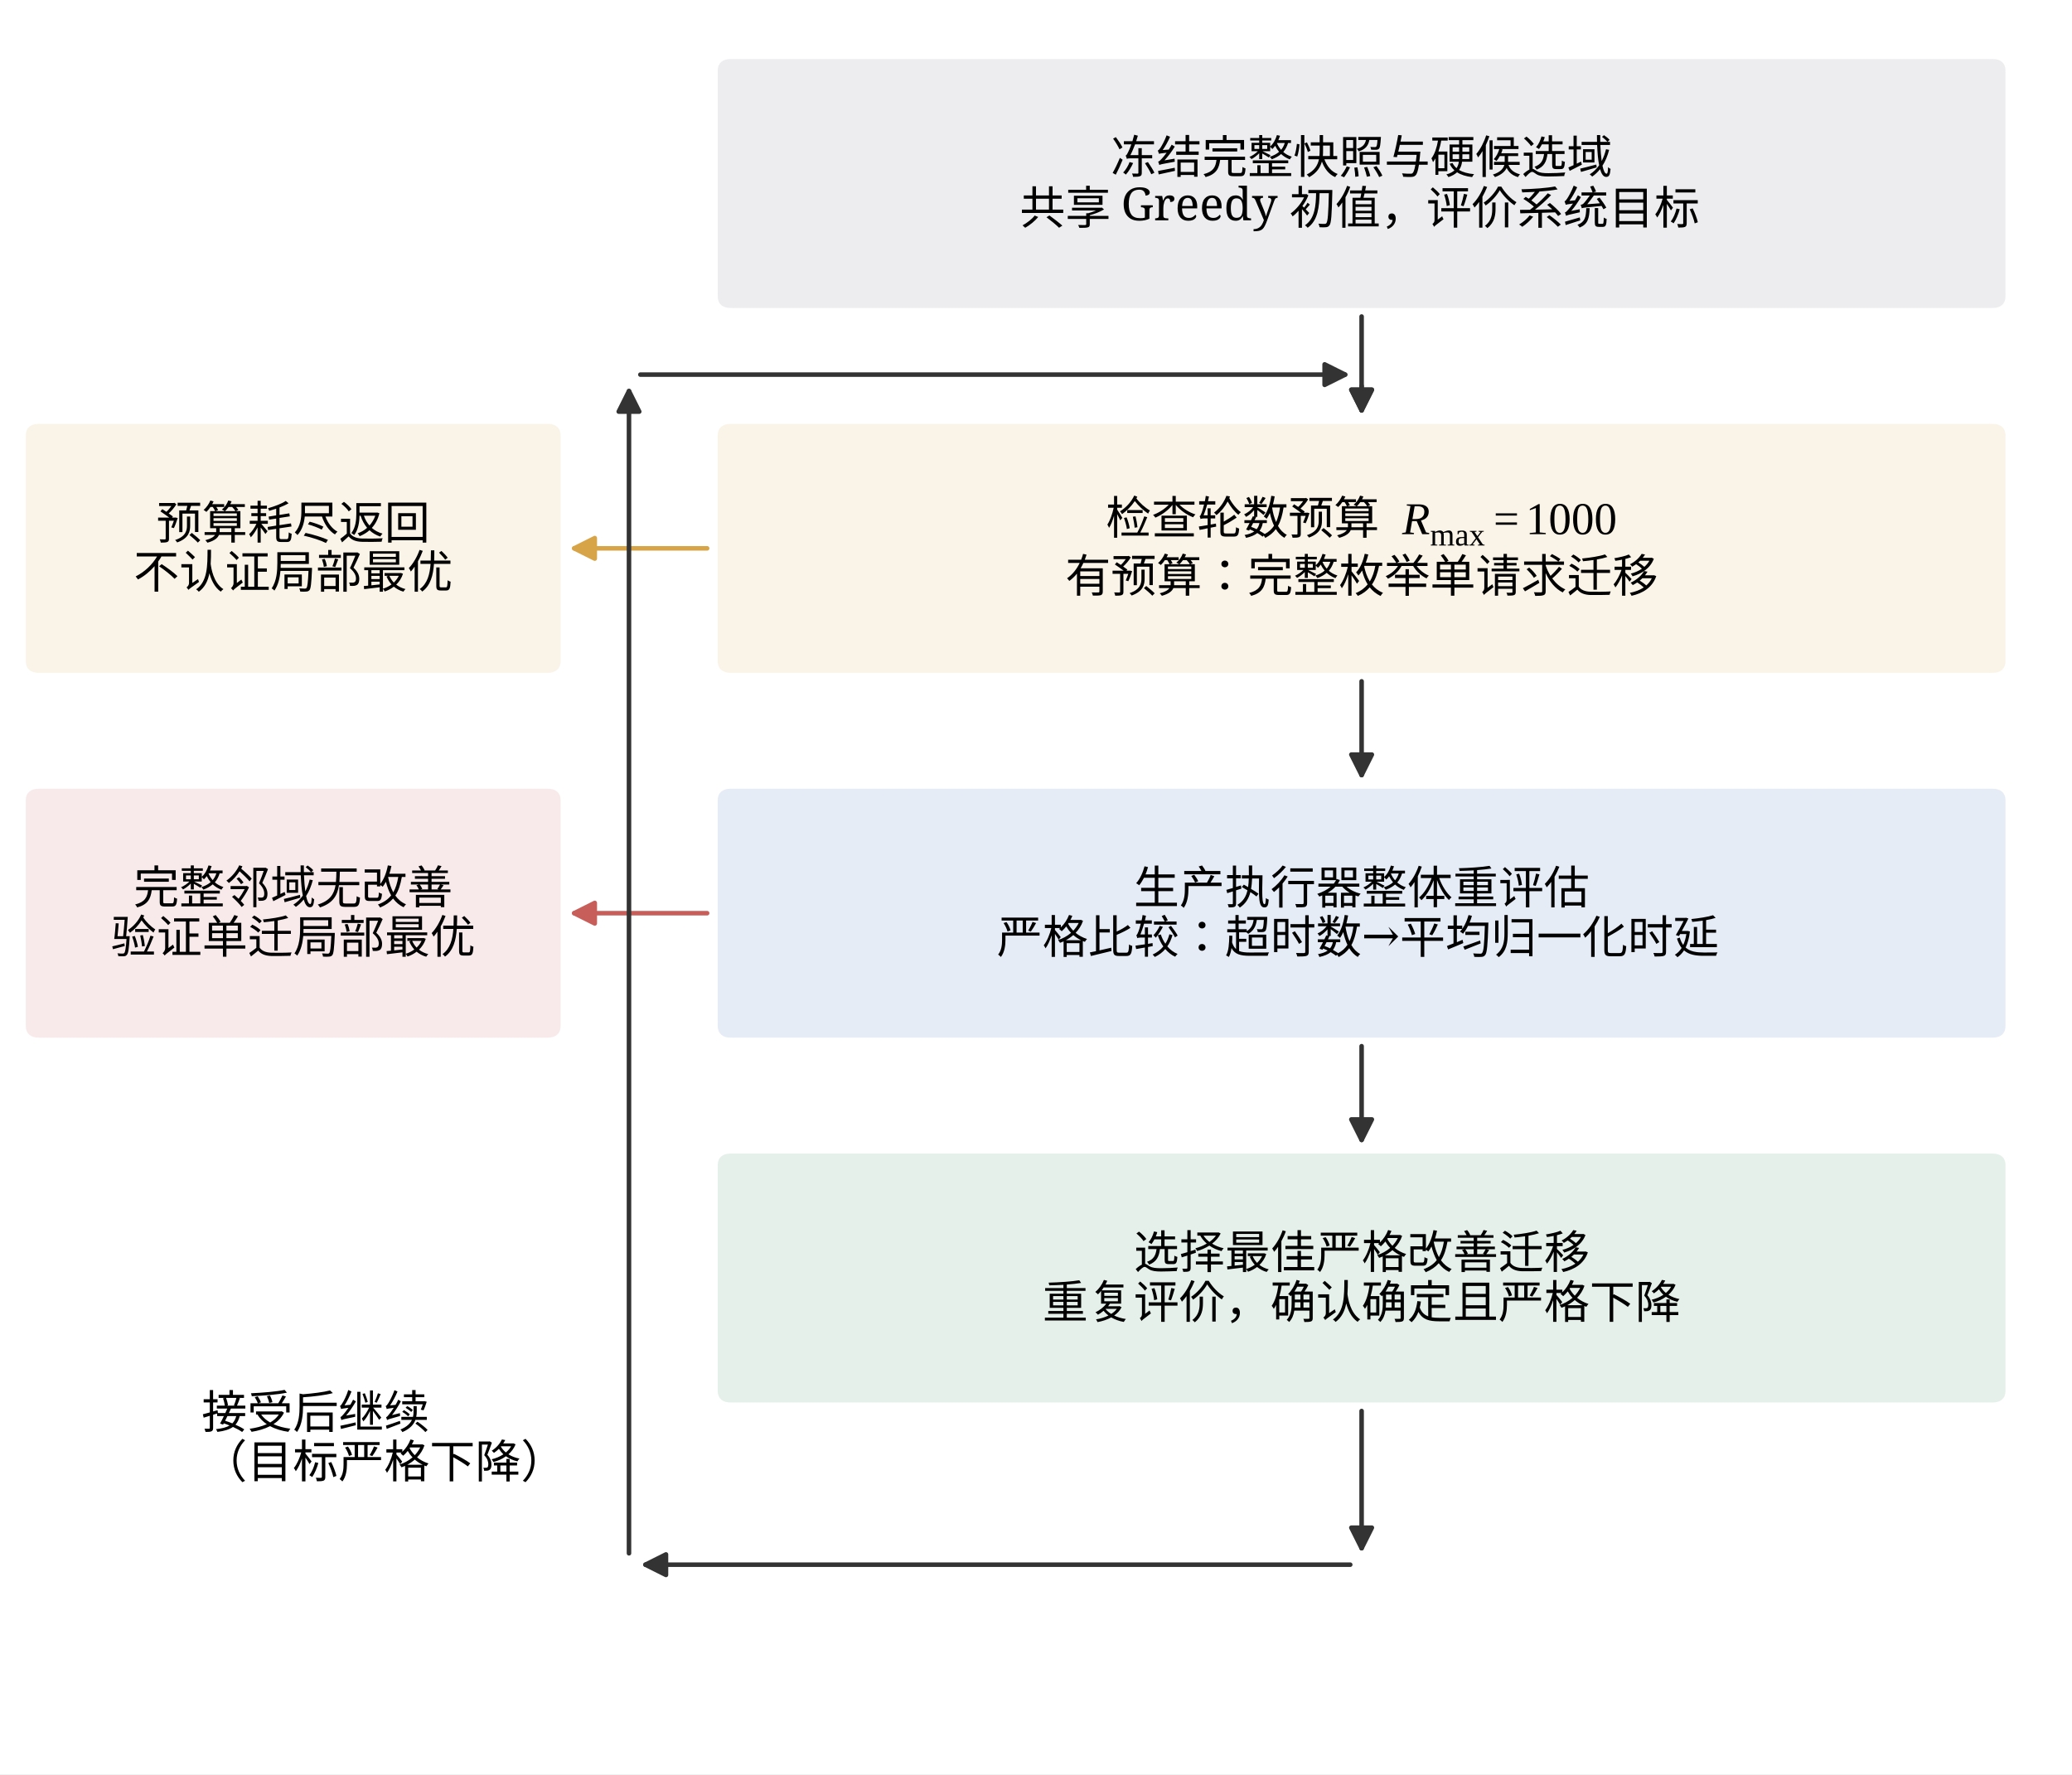
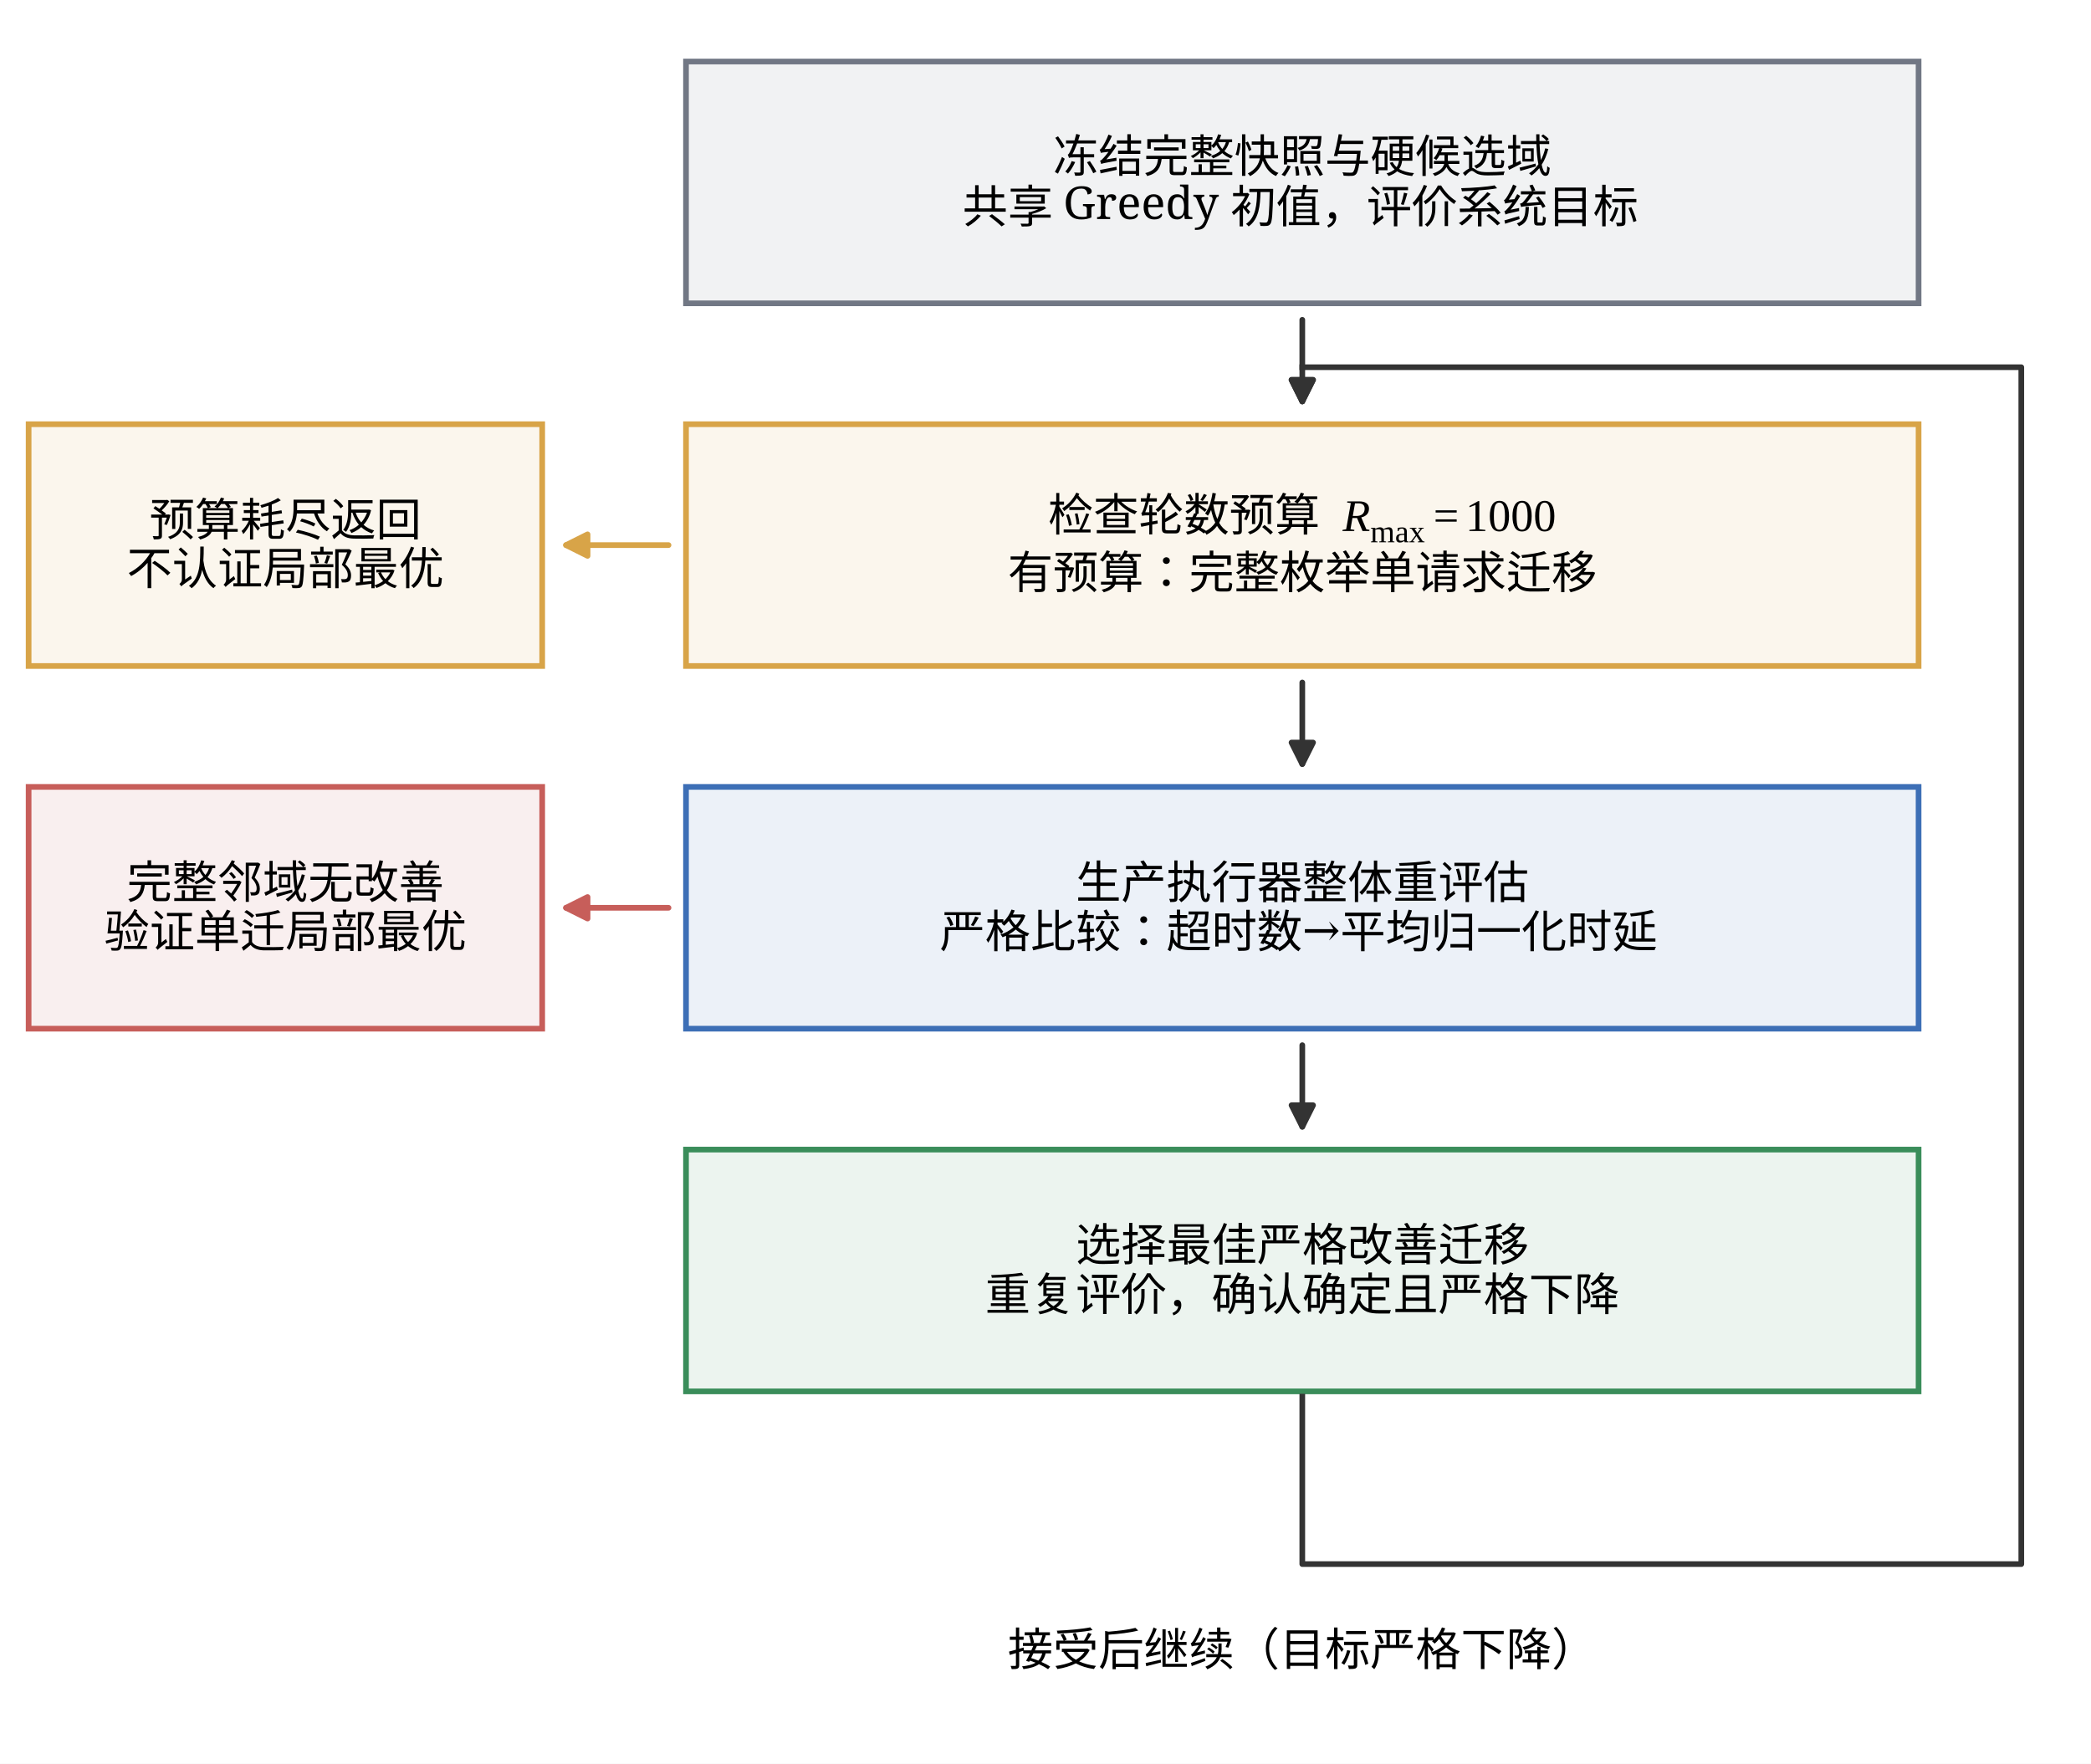
- <svg xmlns="http://www.w3.org/2000/svg" width="363.6pt" height="311.4pt" viewBox="0 0 363.6 311.4" version="1.1">
+ <svg xmlns="http://www.w3.org/2000/svg" width="369.18pt" height="311.4pt" viewBox="0 0 369.18 311.4" version="1.1">
  <defs>
    <style type="text/css">*{stroke-linejoin: round; stroke-linecap: butt}</style>
  </defs>
  <g id="figure_1">
    <g id="patch_1">
-       <path d="M 0 311.4  L 363.6 311.4  L 363.6 0  L 0 0  z " style="fill: #ffffff" />
+       <path d="M 0 311.4  L 369.18 311.4  L 369.18 0  L 0 0  z " style="fill: #ffffff" />
    </g>
    <g id="axes_1">
      <g id="patch_2">
-         <path d="M 128.232 53.552  L 349.646 53.552  Q 351.432 53.552 351.432 52.027  L 351.432 12.388  Q 351.432 10.863 349.646 10.863  L 128.232 10.863  Q 126.446 10.863 126.446 12.388  L 126.446 52.027  Q 126.446 53.552 128.232 53.552  z " clip-path="url(#p168ac4216e)" style="fill: #717784; opacity: 0.13; stroke: #717784; stroke-linejoin: miter" />
+         <path d="M 121.118 53.552  L 338.738 53.552  L 338.738 10.863  L 121.118 10.863  z " clip-path="url(#peeca6ab11e)" style="fill: #717784; fill-opacity: 0.094; stroke: #717784; stroke-linejoin: miter" />
      </g>
      <g id="patch_3">
-         <path d="M 128.232 117.585  L 349.646 117.585  Q 351.432 117.585 351.432 116.06  L 351.432 76.421  Q 351.432 74.896 349.646 74.896  L 128.232 74.896  Q 126.446 74.896 126.446 76.421  L 126.446 116.06  Q 126.446 117.585 128.232 117.585  z " clip-path="url(#p168ac4216e)" style="fill: #d8a448; opacity: 0.13; stroke: #d8a448; stroke-linejoin: miter" />
+         <path d="M 121.118 117.585  L 338.738 117.585  L 338.738 74.896  L 121.118 74.896  z " clip-path="url(#peeca6ab11e)" style="fill: #d8a448; fill-opacity: 0.094; stroke: #d8a448; stroke-linejoin: miter" />
      </g>
      <g id="patch_4">
-         <path d="M 128.232 181.618  L 349.646 181.618  Q 351.432 181.618 351.432 180.094  L 351.432 140.454  Q 351.432 138.929 349.646 138.929  L 128.232 138.929  Q 126.446 138.929 126.446 140.454  L 126.446 180.094  Q 126.446 181.618 128.232 181.618  z " clip-path="url(#p168ac4216e)" style="fill: #3d6fb6; opacity: 0.13; stroke: #3d6fb6; stroke-linejoin: miter" />
+         <path d="M 121.118 181.618  L 338.738 181.618  L 338.738 138.929  L 121.118 138.929  z " clip-path="url(#peeca6ab11e)" style="fill: #3d6fb6; fill-opacity: 0.094; stroke: #3d6fb6; stroke-linejoin: miter" />
      </g>
      <g id="patch_5">
-         <path d="M 128.232 245.651  L 349.646 245.651  Q 351.432 245.651 351.432 244.127  L 351.432 204.487  Q 351.432 202.963 349.646 202.963  L 128.232 202.963  Q 126.446 202.963 126.446 204.487  L 126.446 244.127  Q 126.446 245.651 128.232 245.651  z " clip-path="url(#p168ac4216e)" style="fill: #3a8d5a; opacity: 0.13; stroke: #3a8d5a; stroke-linejoin: miter" />
+         <path d="M 121.118 245.651  L 338.738 245.651  L 338.738 202.963  L 121.118 202.963  z " clip-path="url(#peeca6ab11e)" style="fill: #3a8d5a; fill-opacity: 0.094; stroke: #3a8d5a; stroke-linejoin: miter" />
      </g>
      <g id="patch_6">
-         <path d="M 6.811 117.585  L 96.091 117.585  Q 97.877 117.585 97.877 116.06  L 97.877 76.421  Q 97.877 74.896 96.091 74.896  L 6.811 74.896  Q 5.026 74.896 5.026 76.421  L 5.026 116.06  Q 5.026 117.585 6.811 117.585  z " clip-path="url(#p168ac4216e)" style="fill: #d8a448; opacity: 0.13; stroke: #d8a448; stroke-linejoin: miter" />
+         <path d="M 5.053 117.585  L 95.728 117.585  L 95.728 74.896  L 5.053 74.896  z " clip-path="url(#peeca6ab11e)" style="fill: #d8a448; fill-opacity: 0.094; stroke: #d8a448; stroke-linejoin: miter" />
      </g>
      <g id="patch_7">
-         <path d="M 6.811 181.618  L 96.091 181.618  Q 97.877 181.618 97.877 180.094  L 97.877 140.454  Q 97.877 138.929 96.091 138.929  L 6.811 138.929  Q 5.026 138.929 5.026 140.454  L 5.026 180.094  Q 5.026 181.618 6.811 181.618  z " clip-path="url(#p168ac4216e)" style="fill: #c75e5a; opacity: 0.13; stroke: #c75e5a; stroke-linejoin: miter" />
+         <path d="M 5.053 181.618  L 95.728 181.618  L 95.728 138.929  L 5.053 138.929  z " clip-path="url(#peeca6ab11e)" style="fill: #c75e5a; fill-opacity: 0.094; stroke: #c75e5a; stroke-linejoin: miter" />
      </g>
      <g id="patch_8">
-         <path d="M 238.939 55.55  Q 238.939 64.224 238.939 72.004  " clip-path="url(#p168ac4216e)" style="fill: none; stroke: #333333; stroke-width: 0.8; stroke-linecap: round" />
-         <path d="M 240.739 68.404  L 238.939 72.004  L 237.139 68.404  z " clip-path="url(#p168ac4216e)" style="fill: #333333; stroke: #333333; stroke-width: 0.8; stroke-linecap: round" />
+         <path d="M 229.928 56.463  Q 229.928 64.223 229.928 70.866  " clip-path="url(#peeca6ab11e)" style="fill: none; stroke: #333333; stroke-linecap: round" />
+         <path d="M 231.827 67.066  L 229.928 70.866  L 228.028 67.066  z " clip-path="url(#peeca6ab11e)" style="fill: #333333; stroke: #333333; stroke-linecap: round" />
      </g>
      <g id="patch_9">
-         <path d="M 238.939 119.583  Q 238.939 128.257 238.939 136.037  " clip-path="url(#p168ac4216e)" style="fill: none; stroke: #333333; stroke-width: 0.8; stroke-linecap: round" />
-         <path d="M 240.739 132.437  L 238.939 136.037  L 237.139 132.437  z " clip-path="url(#p168ac4216e)" style="fill: #333333; stroke: #333333; stroke-width: 0.8; stroke-linecap: round" />
+         <path d="M 229.928 120.496  Q 229.928 128.257 229.928 134.899  " clip-path="url(#peeca6ab11e)" style="fill: none; stroke: #333333; stroke-linecap: round" />
+         <path d="M 231.827 131.099  L 229.928 134.899  L 228.028 131.099  z " clip-path="url(#peeca6ab11e)" style="fill: #333333; stroke: #333333; stroke-linecap: round" />
      </g>
      <g id="patch_10">
-         <path d="M 238.939 183.617  Q 238.939 192.291 238.939 200.07  " clip-path="url(#p168ac4216e)" style="fill: none; stroke: #333333; stroke-width: 0.8; stroke-linecap: round" />
-         <path d="M 240.739 196.47  L 238.939 200.07  L 237.139 196.47  z " clip-path="url(#p168ac4216e)" style="fill: #333333; stroke: #333333; stroke-width: 0.8; stroke-linecap: round" />
+         <path d="M 229.928 184.529  Q 229.928 192.29 229.928 198.932  " clip-path="url(#peeca6ab11e)" style="fill: none; stroke: #333333; stroke-linecap: round" />
+         <path d="M 231.827 195.132  L 229.928 198.932  L 228.028 195.132  z " clip-path="url(#peeca6ab11e)" style="fill: #333333; stroke: #333333; stroke-linecap: round" />
      </g>
      <g id="patch_11">
-         <path d="M 124.088 96.241  Q 111.982 96.241 100.771 96.241  " clip-path="url(#p168ac4216e)" style="fill: none; stroke: #d8a448; stroke-width: 0.8; stroke-linecap: round" />
-         <path d="M 104.371 98.041  L 100.771 96.241  L 104.371 94.441  z " clip-path="url(#p168ac4216e)" style="fill: #d8a448; stroke: #d8a448; stroke-width: 0.8; stroke-linecap: round" />
+         <path d="M 118.032 96.241  Q 108.425 96.241 99.936 96.241  " clip-path="url(#peeca6ab11e)" style="fill: none; stroke: #d8a448; stroke-linecap: round" />
+         <path d="M 103.737 98.141  L 99.936 96.241  L 103.737 94.341  z " clip-path="url(#peeca6ab11e)" style="fill: #d8a448; stroke: #d8a448; stroke-linecap: round" />
      </g>
      <g id="patch_12">
-         <path d="M 124.088 160.274  Q 111.982 160.274 100.771 160.274  " clip-path="url(#p168ac4216e)" style="fill: none; stroke: #c75e5a; stroke-width: 0.8; stroke-linecap: round" />
-         <path d="M 104.371 162.074  L 100.771 160.274  L 104.371 158.474  z " clip-path="url(#p168ac4216e)" style="fill: #c75e5a; stroke: #c75e5a; stroke-width: 0.8; stroke-linecap: round" />
+         <path d="M 118.032 160.274  Q 108.425 160.274 99.936 160.274  " clip-path="url(#peeca6ab11e)" style="fill: none; stroke: #c75e5a; stroke-linecap: round" />
+         <path d="M 103.737 162.174  L 99.936 160.274  L 103.737 158.374  z " clip-path="url(#peeca6ab11e)" style="fill: #c75e5a; stroke: #c75e5a; stroke-linecap: round" />
      </g>
      <g id="patch_13">
-         <path d="M 238.939 247.649  Q 238.939 260.135 238.939 271.726  " clip-path="url(#p168ac4216e)" style="fill: none; stroke: #333333; stroke-width: 0.8; stroke-linecap: round" />
-         <path d="M 240.739 268.126  L 238.939 271.726  L 237.139 268.126  z " clip-path="url(#p168ac4216e)" style="fill: #333333; stroke: #333333; stroke-width: 0.8; stroke-linecap: round" />
+         <path d="M 229.928 66.83  Q 229.928 69.406 229.928 70.863  " clip-path="url(#peeca6ab11e)" style="fill: none; stroke: #333333; stroke-linecap: round" />
+         <path d="M 231.827 67.063  L 229.928 70.863  L 228.028 67.063  z " clip-path="url(#peeca6ab11e)" style="fill: #333333; stroke: #333333; stroke-linecap: round" />
      </g>
-       <g id="patch_14">
-         <path d="M 236.942 274.619  Q 174.658 274.619 113.267 274.619  " clip-path="url(#p168ac4216e)" style="fill: none; stroke: #333333; stroke-width: 0.8; stroke-linecap: round" />
-         <path d="M 116.867 276.419  L 113.267 274.619  L 116.867 272.819  z " clip-path="url(#p168ac4216e)" style="fill: #333333; stroke: #333333; stroke-width: 0.8; stroke-linecap: round" />
-       </g>
-       <g id="patch_15">
-         <path d="M 110.376 272.62  Q 110.376 170.184 110.376 68.641  " clip-path="url(#p168ac4216e)" style="fill: none; stroke: #333333; stroke-width: 0.8; stroke-linecap: round" />
-         <path d="M 108.576 72.241  L 110.376 68.641  L 112.176 72.241  z " clip-path="url(#p168ac4216e)" style="fill: #333333; stroke: #333333; stroke-width: 0.8; stroke-linecap: round" />
-       </g>
-       <g id="patch_16">
-         <path d="M 112.373 65.749  Q 174.658 65.749 236.048 65.749  " clip-path="url(#p168ac4216e)" style="fill: none; stroke: #333333; stroke-width: 0.8; stroke-linecap: round" />
-         <path d="M 232.448 63.949  L 236.048 65.749  L 232.448 67.549  z " clip-path="url(#p168ac4216e)" style="fill: #333333; stroke: #333333; stroke-width: 0.8; stroke-linecap: round" />
-       </g>
-       <g id="patch_17">
-         <path d="M 238.939 67.745  Q 238.939 70.32 238.939 72.001  " clip-path="url(#p168ac4216e)" style="fill: none; stroke: #333333; stroke-width: 0.8; stroke-linecap: round" />
-         <path d="M 240.739 68.401  L 238.939 72.001  L 237.139 68.401  z " clip-path="url(#p168ac4216e)" style="fill: #333333; stroke: #333333; stroke-width: 0.8; stroke-linecap: round" />
+       <g id="line2d_1">
+         <path d="M 229.928 246.566  L 229.928 276.143  L 356.873 276.143  L 356.873 64.834  L 229.928 64.834  " clip-path="url(#peeca6ab11e)" style="fill: none; stroke: #333333; stroke-linecap: square" />
      </g>
      <g id="text_1">
-         <text style="font-size: 8px; font-family: 'SimSun', serif" transform="translate(194.9392 30.42615)">冻结完整快照与硬候选域</text>
-         <text style="font-size: 8px; font-family: 'SimSun', serif" transform="translate(178.9392 39.3324)">共享 Greedy 初值，评价系统目标</text>
+         <text style="font-size: 8px; font-family: 'SimSun', serif" transform="translate(185.9275 30.42615)">冻结完整快照与硬候选域</text>
+         <text style="font-size: 8px; font-family: 'SimSun', serif" transform="translate(169.9275 39.3324)">共享 Greedy 初值，评价系统目标</text>
      </g>
      <g id="text_2">
-         <g transform="translate(194.0592 94.16123)">
+         <g transform="translate(185.0475 94.16123)">
          <text>
            <tspan x="0" y="-0.406" style="font-size: 8px; font-family: 'SimSun'">检</tspan>
            <tspan x="8" y="-0.406" style="font-size: 8px; font-family: 'SimSun'">查</tspan>
            <tspan x="16" y="-0.406" style="font-size: 8px; font-family: 'SimSun'">轮</tspan>
            <tspan x="24" y="-0.406" style="font-size: 8px; font-family: 'SimSun'">数</tspan>
            <tspan x="32" y="-0.406" style="font-size: 8px; font-family: 'SimSun'">预</tspan>
            <tspan x="40" y="-0.406" style="font-size: 8px; font-family: 'SimSun'">算</tspan>
            <tspan x="48" y="-0.406" style="font-size: 8px; font-family: 'SimSun'"> </tspan>
            <tspan x="52" y="-0.406" style="font-style: italic; font-size: 8px; font-family: 'Times New Roman'">R</tspan>
            <tspan x="56.887" y="1.576" style="font-size: 5.6px; font-family: 'Times New Roman'">m</tspan>
            <tspan x="61.243" y="1.576" style="font-size: 5.6px; font-family: 'Times New Roman'">a</tspan>
            <tspan x="63.728" y="1.576" style="font-size: 5.6px; font-family: 'Times New Roman'">x</tspan>
            <tspan x="68.014" y="-0.406" style="font-size: 8px; font-family: 'Times New Roman'">=</tspan>
            <tspan x="73.681" y="-0.406" style="font-size: 8px; font-family: 'Times New Roman'">1</tspan>
            <tspan x="77.681" y="-0.406" style="font-size: 8px; font-family: 'Times New Roman'">0</tspan>
            <tspan x="81.681" y="-0.406" style="font-size: 8px; font-family: 'Times New Roman'">0</tspan>
            <tspan x="85.681" y="-0.406" style="font-size: 8px; font-family: 'Times New Roman'">0</tspan>
          </text>
        </g>
-         <text style="font-size: 8px; font-family: 'SimSun', serif" transform="translate(186.9392 103.9287)">有预算：完整枚举单请求迁移</text>
+         <text style="font-size: 8px; font-family: 'SimSun', serif" transform="translate(177.9275 103.9287)">有预算：完整枚举单请求迁移</text>
      </g>
      <g id="text_3">
-         <text style="font-size: 8px; font-family: 'SimSun', serif" transform="translate(198.9392 158.6363)">生产执行器整体重评估</text>
-         <text style="font-size: 8px; font-family: 'SimSun', serif" transform="translate(174.9392 167.3176)">严格比较：超时数→平均归一化时延</text>
+         <text style="font-size: 8px; font-family: 'SimSun', serif" transform="translate(189.9275 158.6363)">生产执行器整体重评估</text>
+         <text style="font-size: 8px; font-family: 'SimSun', serif" transform="translate(165.9275 167.3176)">严格比较：超时数→平均归一化时延</text>
      </g>
      <g id="text_4">
-         <text style="font-size: 8px; font-family: 'SimSun', serif" transform="translate(198.9392 222.6164)">选择最佳严格改善迁移</text>
-         <text style="font-size: 8px; font-family: 'SimSun', serif" transform="translate(182.9392 231.3726)">重复评价，确认确定且严格下降</text>
+         <text style="font-size: 8px; font-family: 'SimSun', serif" transform="translate(189.9275 222.6164)">选择最佳严格改善迁移</text>
+         <text style="font-size: 8px; font-family: 'SimSun', serif" transform="translate(173.9275 231.3726)">重复评价，确认确定且严格下降</text>
      </g>
      <g id="text_5">
-         <text style="font-size: 8px; font-family: 'SimSun', serif" transform="translate(27.4512 94.60935)">预算耗尽返回</text>
-         <text style="font-size: 8px; font-family: 'SimSun', serif" transform="translate(23.4512 103.2156)">不认证局部最优</text>
+         <text style="font-size: 8px; font-family: 'SimSun', serif" transform="translate(26.391 94.60935)">预算耗尽返回</text>
+         <text style="font-size: 8px; font-family: 'SimSun', serif" transform="translate(22.391 103.2156)">不认证局部最优</text>
      </g>
      <g id="text_6">
-         <text style="font-size: 8px; font-family: 'SimSun', serif" transform="translate(23.4512 158.6051)">完整邻域无改善</text>
-         <text style="font-size: 8px; font-family: 'SimSun', serif" transform="translate(19.4512 167.2863)">验证单迁局部最优</text>
+         <text style="font-size: 8px; font-family: 'SimSun', serif" transform="translate(22.391 158.6051)">完整邻域无改善</text>
+         <text style="font-size: 8px; font-family: 'SimSun', serif" transform="translate(18.391 167.2863)">验证单迁局部最优</text>
      </g>
      <g id="text_7">
-         <text style="font-size: 8px; font-family: 'SimSun', serif" transform="translate(35.3808 250.6916)">接受后继续</text>
-         <text style="font-size: 8px; font-family: 'SimSun', serif" transform="translate(35.3808 259.3728)">（目标严格下降）</text>
+         <text style="font-size: 8px; font-family: 'SimSun', serif; text-anchor: middle" x="229.928" y="294.061" transform="rotate(-0 229.9275 294.0613)">接受后继续（目标严格下降）</text>
      </g>
    </g>
  </g>
  <defs>
-     <clipPath id="p168ac4216e">
-       <rect x="3.24" y="3.24" width="357.12" height="304.92" />
+     <clipPath id="peeca6ab11e">
+       <rect x="3.24" y="3.24" width="362.7" height="304.92" />
    </clipPath>
  </defs>
</svg>
